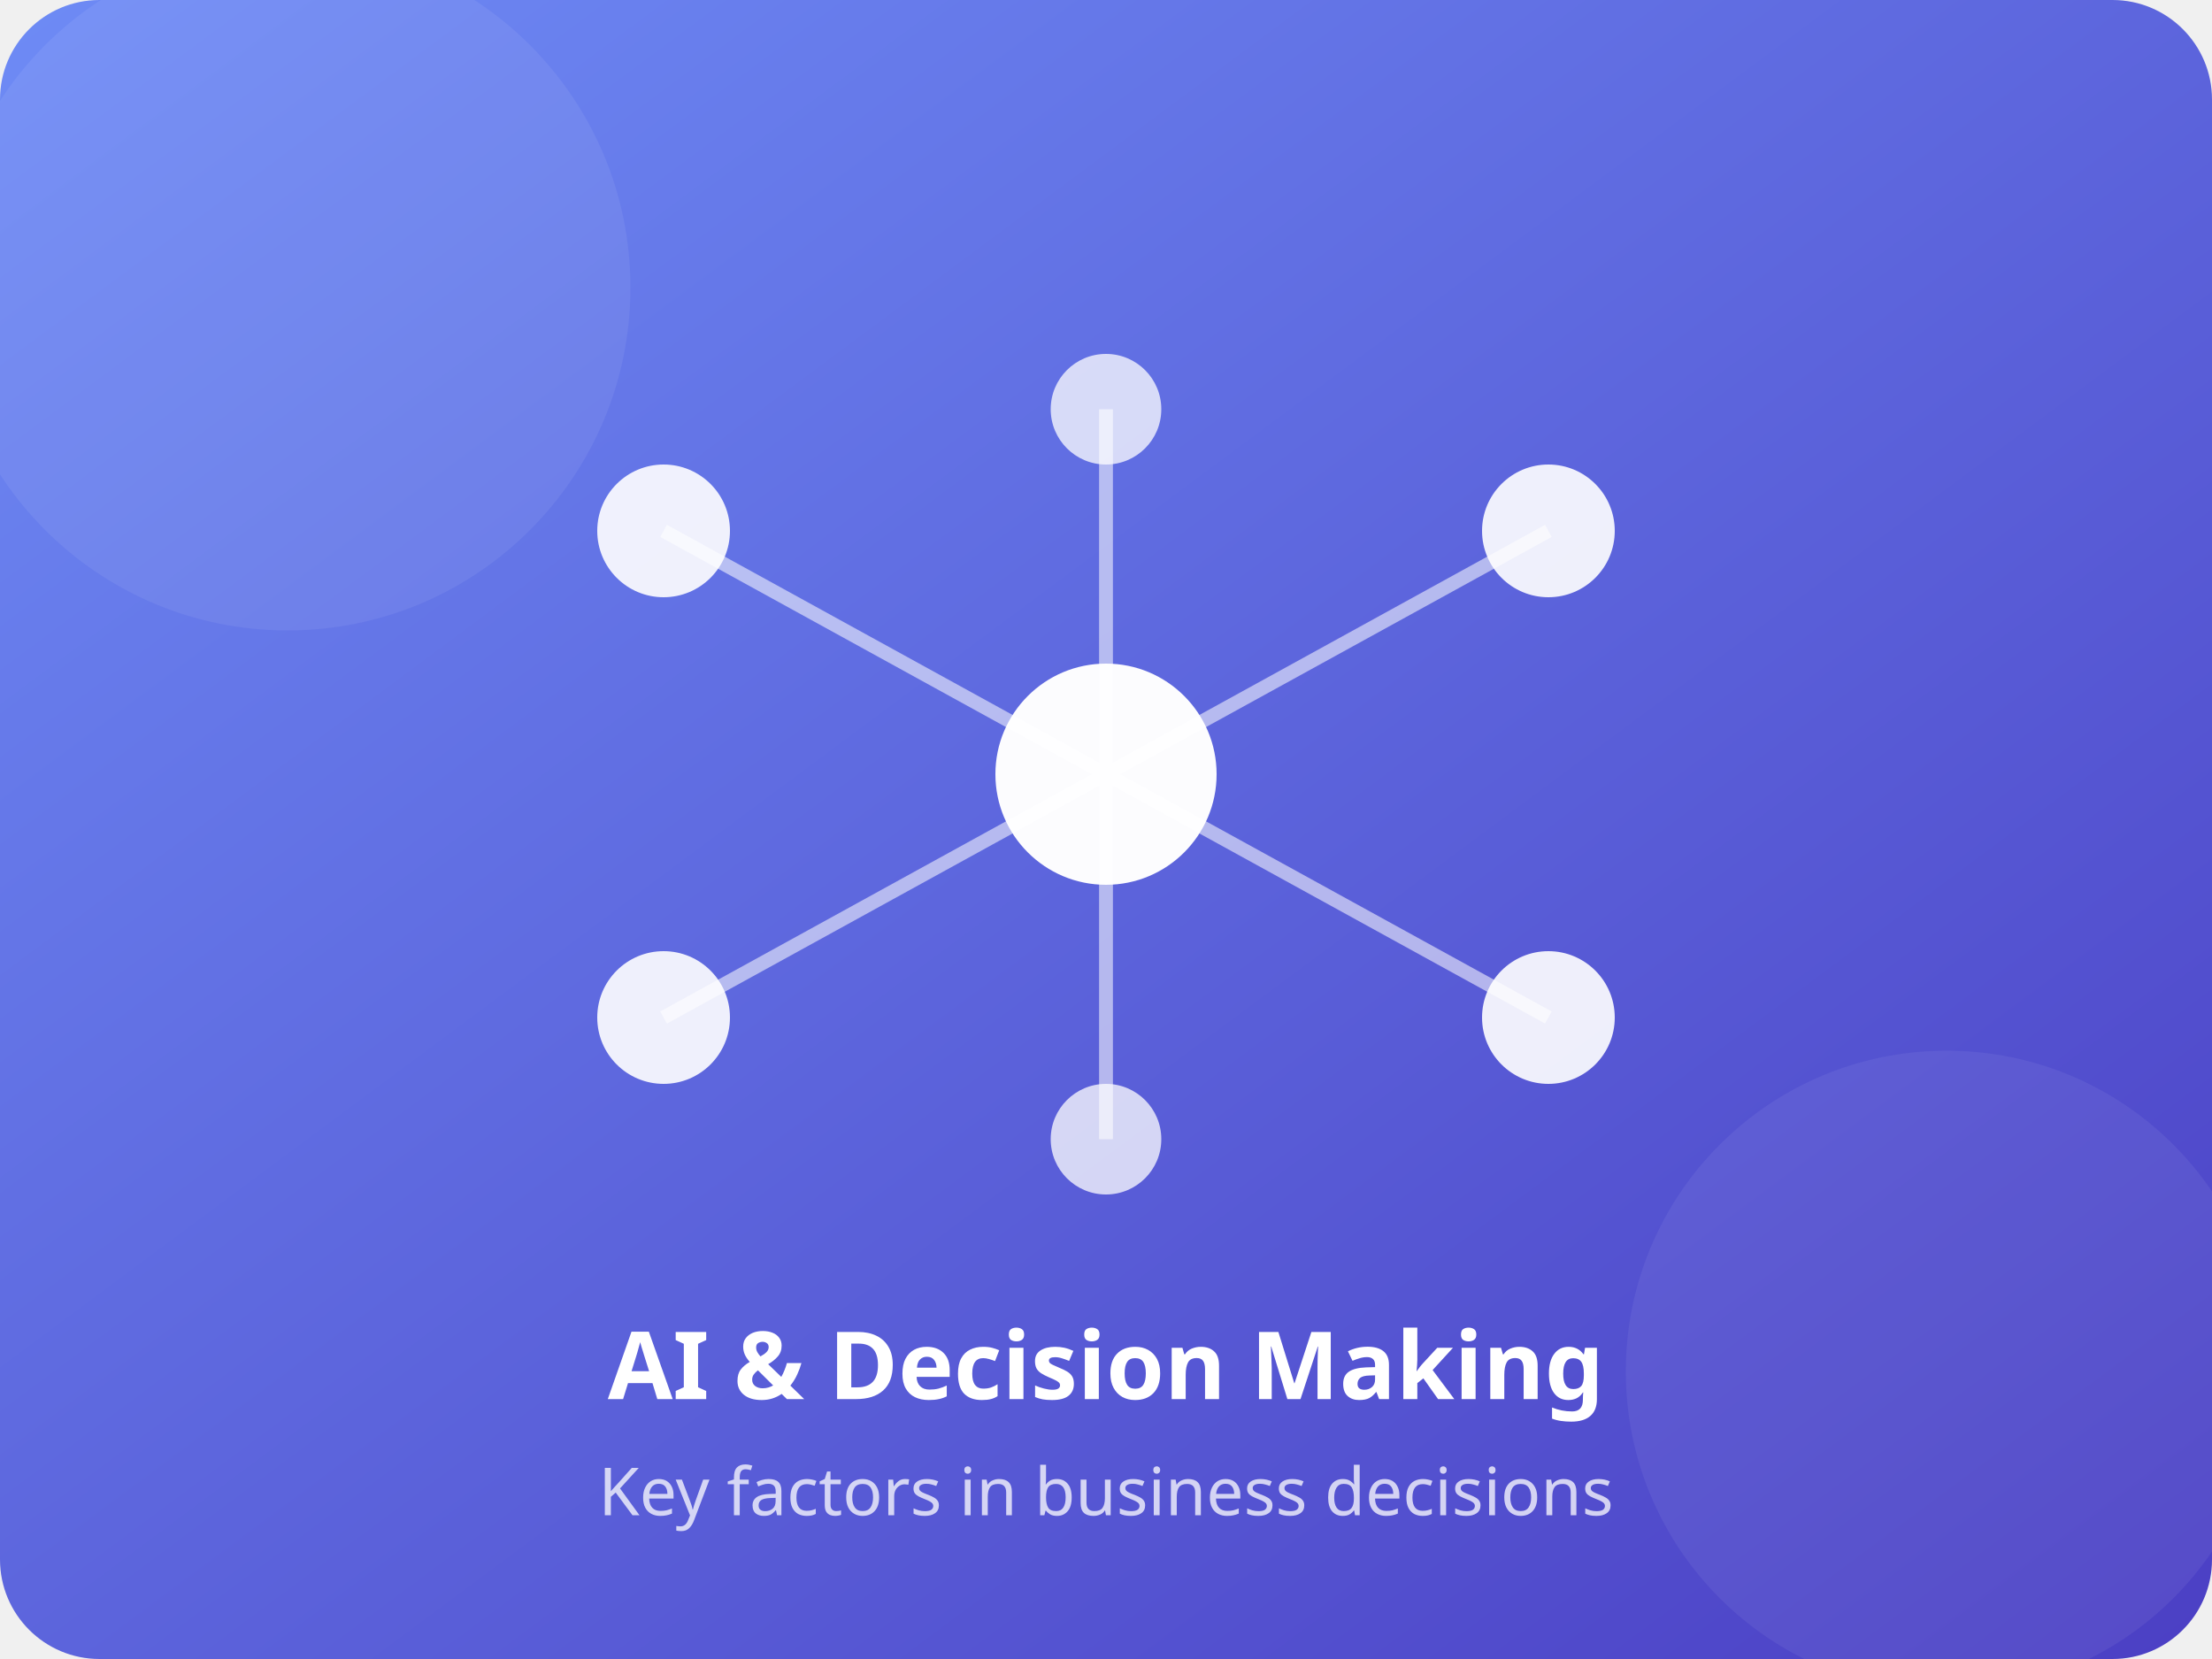
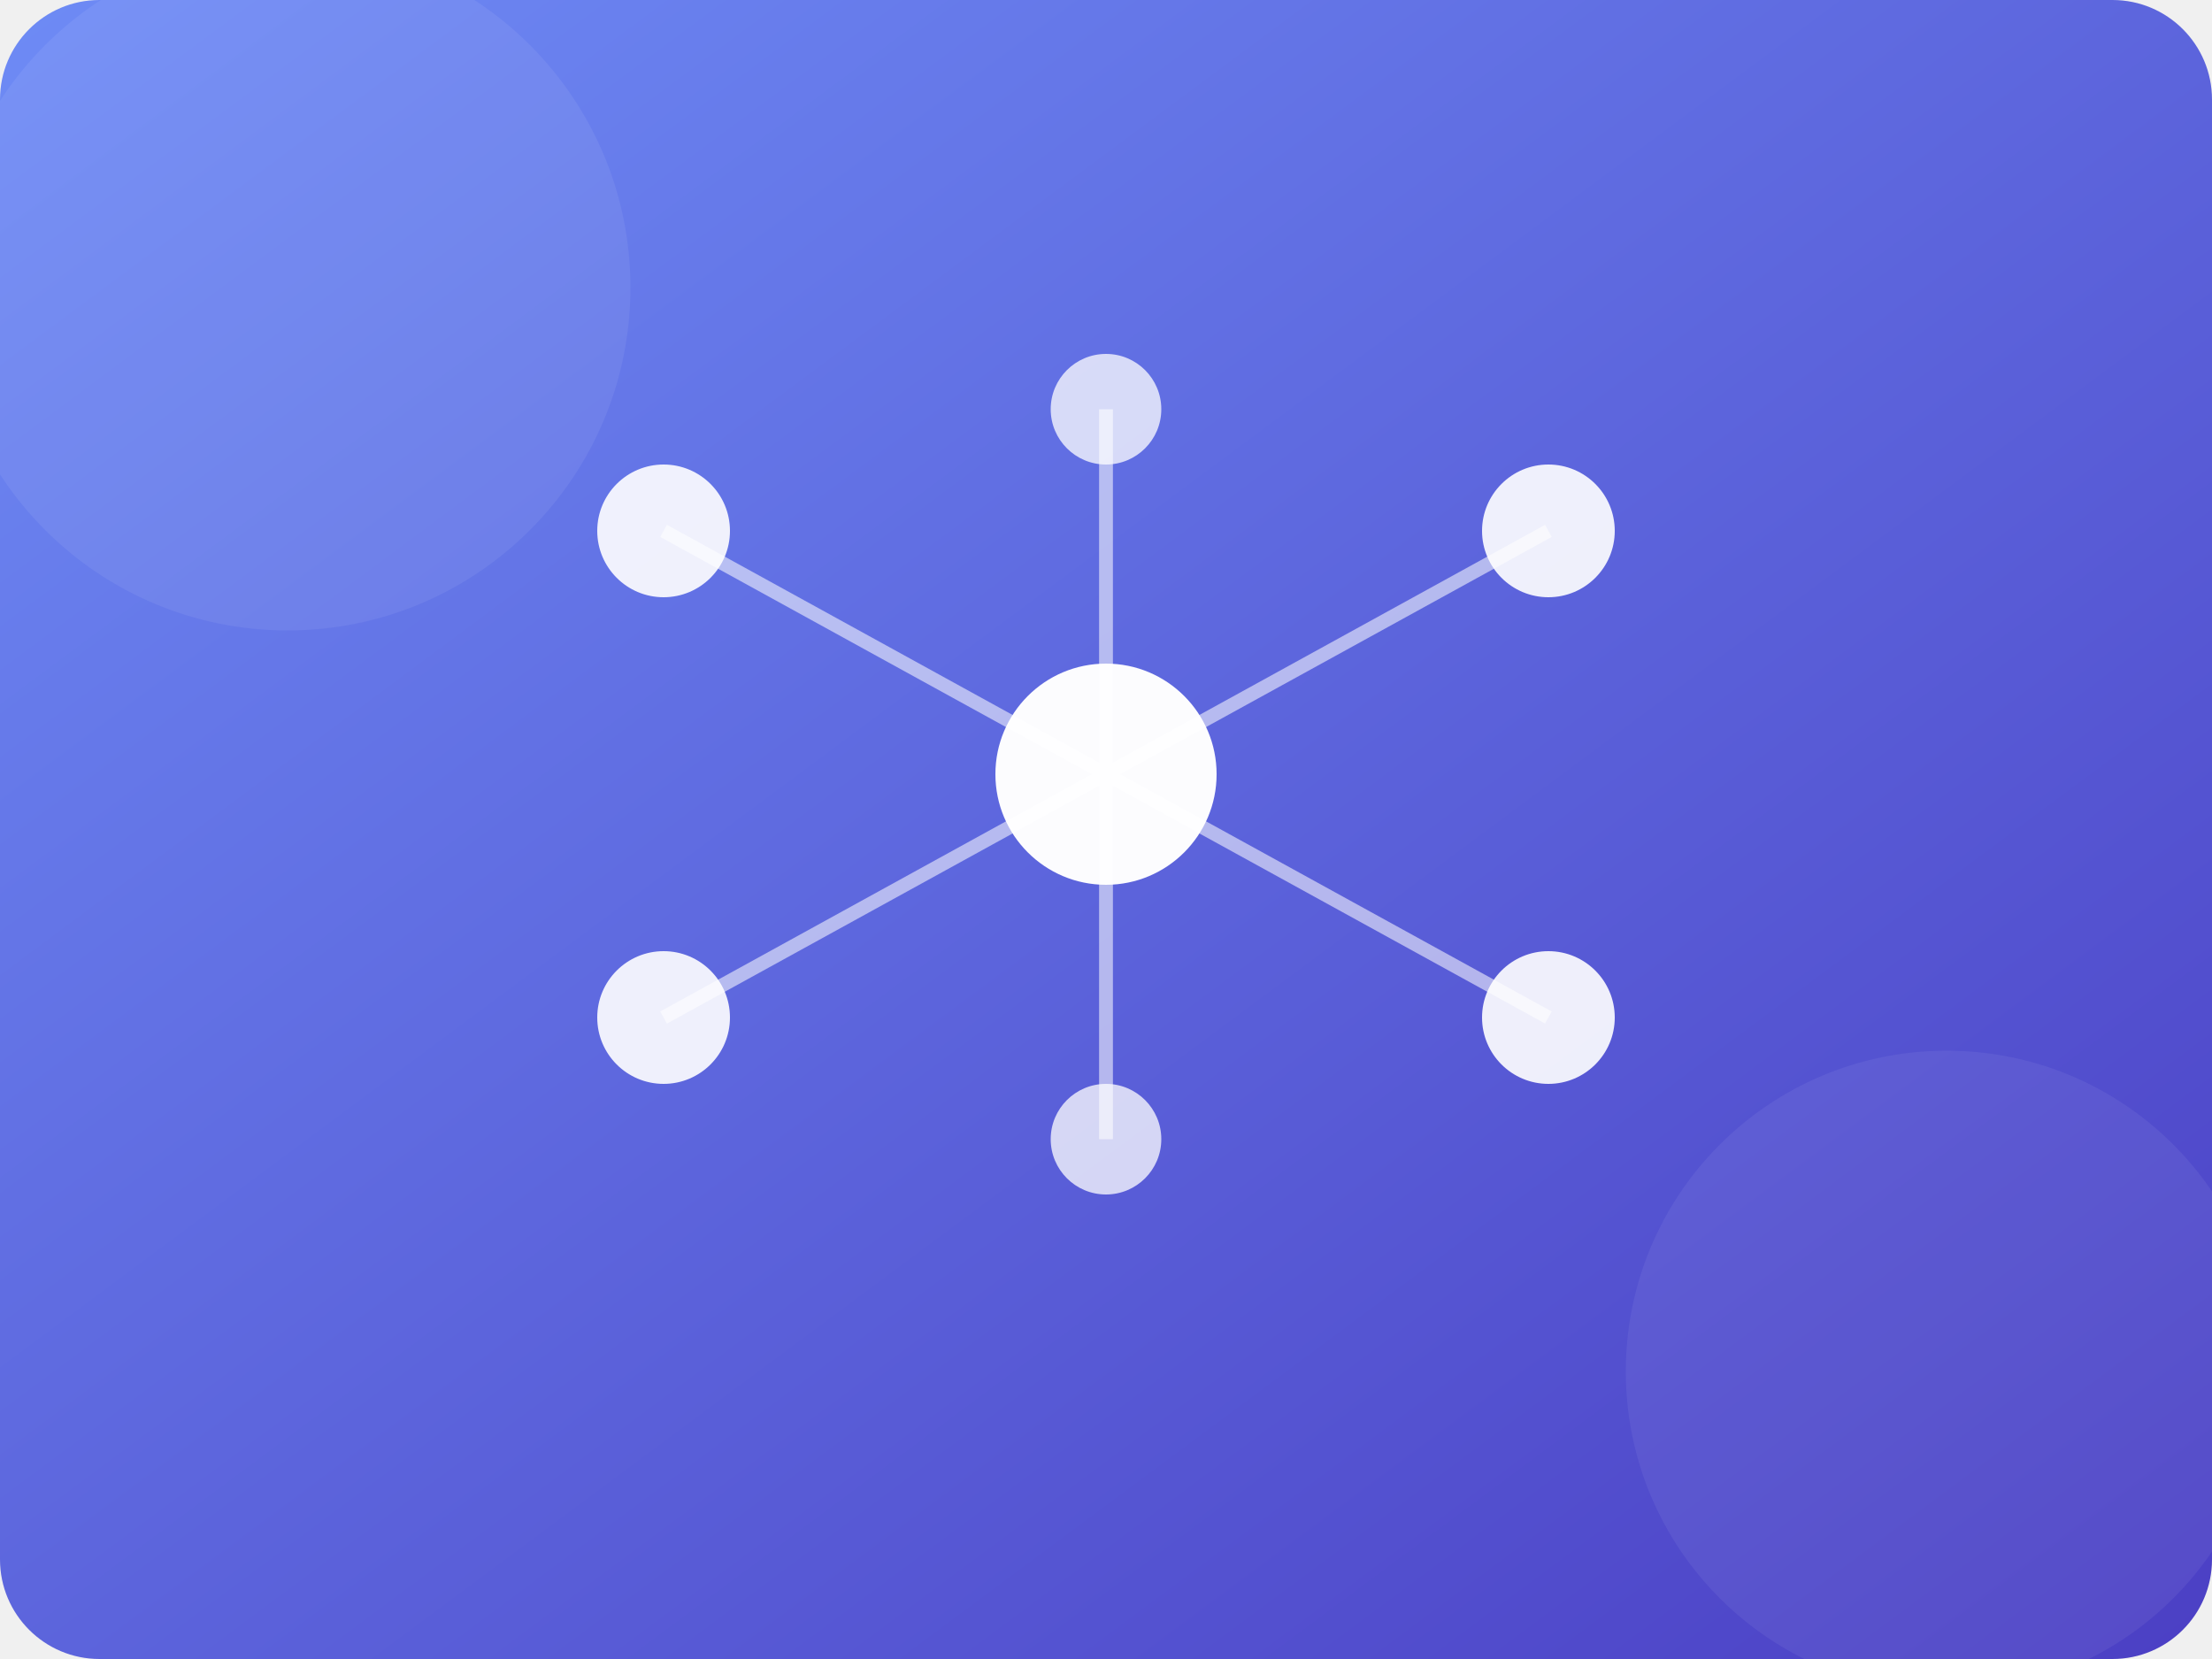
<svg xmlns="http://www.w3.org/2000/svg" viewBox="0 0 400 300" width="400" height="300" role="img" aria-label="AI in business decision making">
  <defs>
    <linearGradient id="g2" x1="0" y1="0" x2="1" y2="1">
      <stop offset="0%" stop-color="#6E8BF5" />
      <stop offset="100%" stop-color="#4B3FC4" />
    </linearGradient>
  </defs>
  <rect width="400" height="300" rx="18" fill="url(#g2)" />
  <circle cx="52" cy="52" r="62" fill="#fff" opacity=".07" />
  <circle cx="352" cy="248" r="58" fill="#fff" opacity=".06" />
  <g stroke="#fff" stroke-width="2.5" opacity=".55" fill="none">
    <path d="M120 96 L200 140 L280 96 M120 184 L200 140 L280 184 M200 140 L200 74 M200 140 L200 206" />
  </g>
  <g fill="#fff">
    <circle cx="200" cy="140" r="20" opacity=".98" />
    <circle cx="120" cy="96" r="12" opacity=".9" />
    <circle cx="280" cy="96" r="12" opacity=".9" />
    <circle cx="120" cy="184" r="12" opacity=".9" />
    <circle cx="280" cy="184" r="12" opacity=".9" />
    <circle cx="200" cy="74" r="10" opacity=".75" />
    <circle cx="200" cy="206" r="10" opacity=".75" />
  </g>
-   <text x="200" y="253" font-family="Poppins,Segoe UI,sans-serif" font-size="17" font-weight="600" fill="#fff" text-anchor="middle">AI &amp; Decision Making</text>
-   <text x="200" y="274" font-family="Poppins,Segoe UI,sans-serif" font-size="12" fill="#fff" opacity=".75" text-anchor="middle">Key factors in business decisions</text>
</svg>
